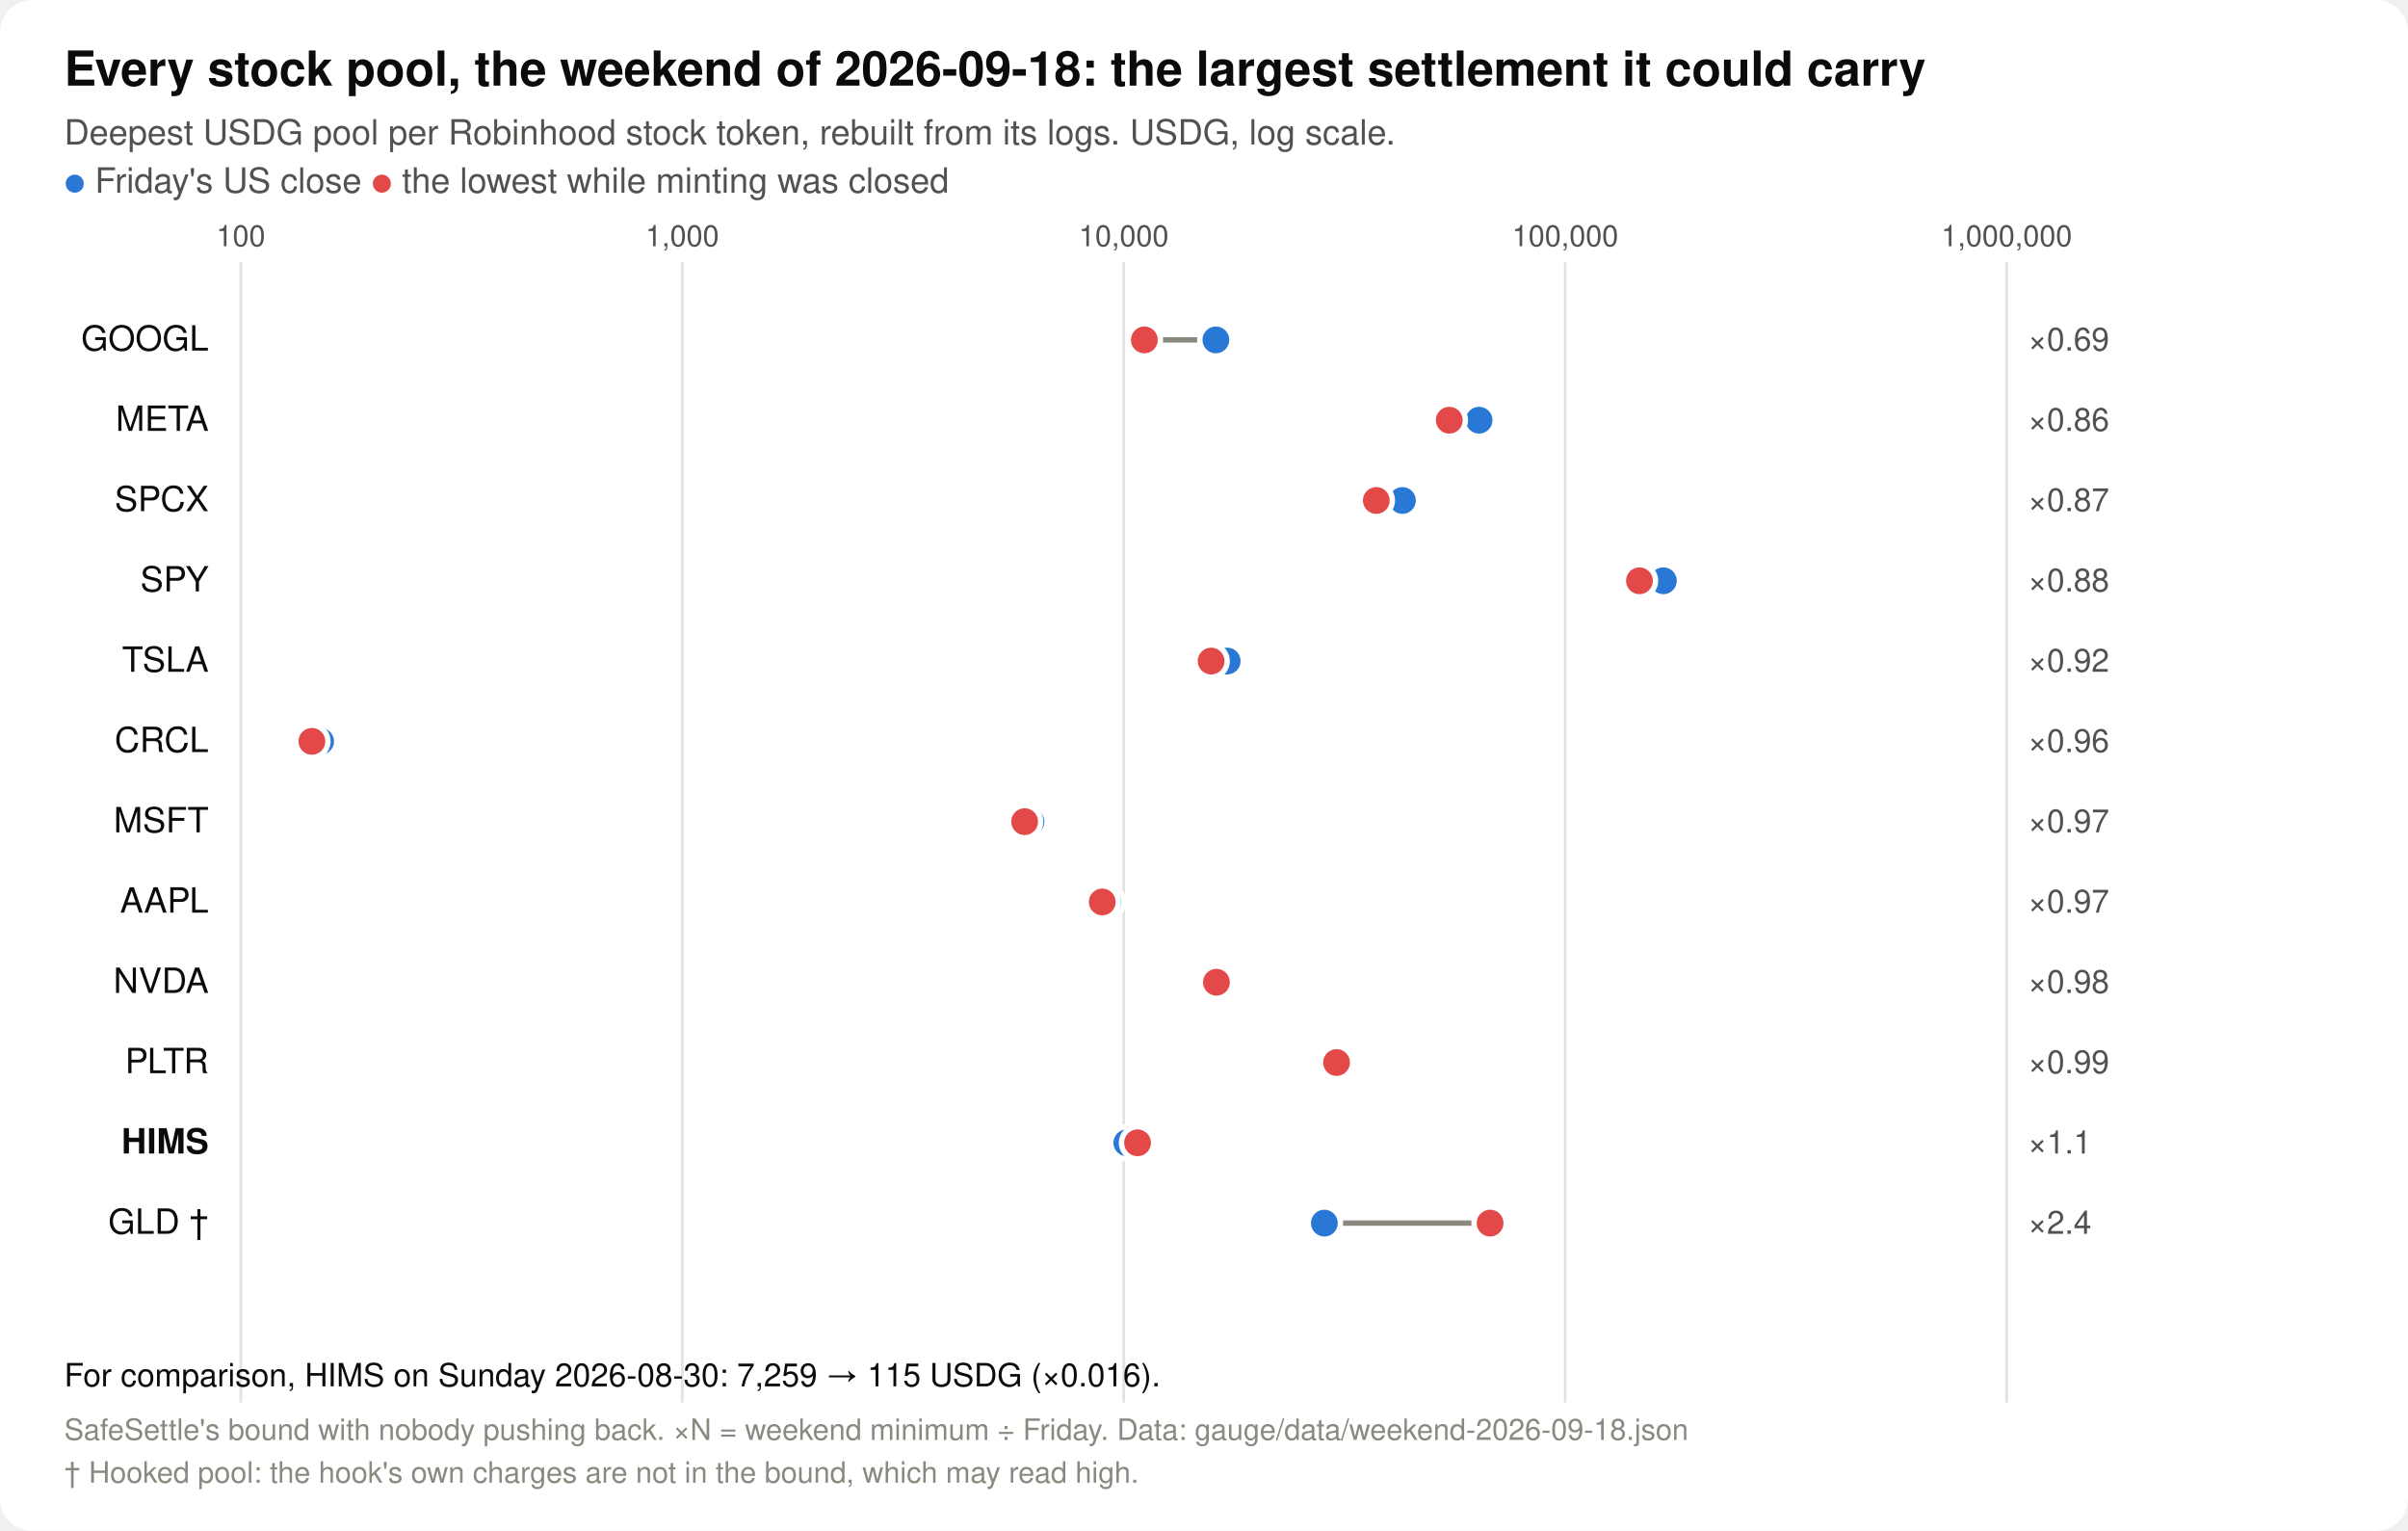
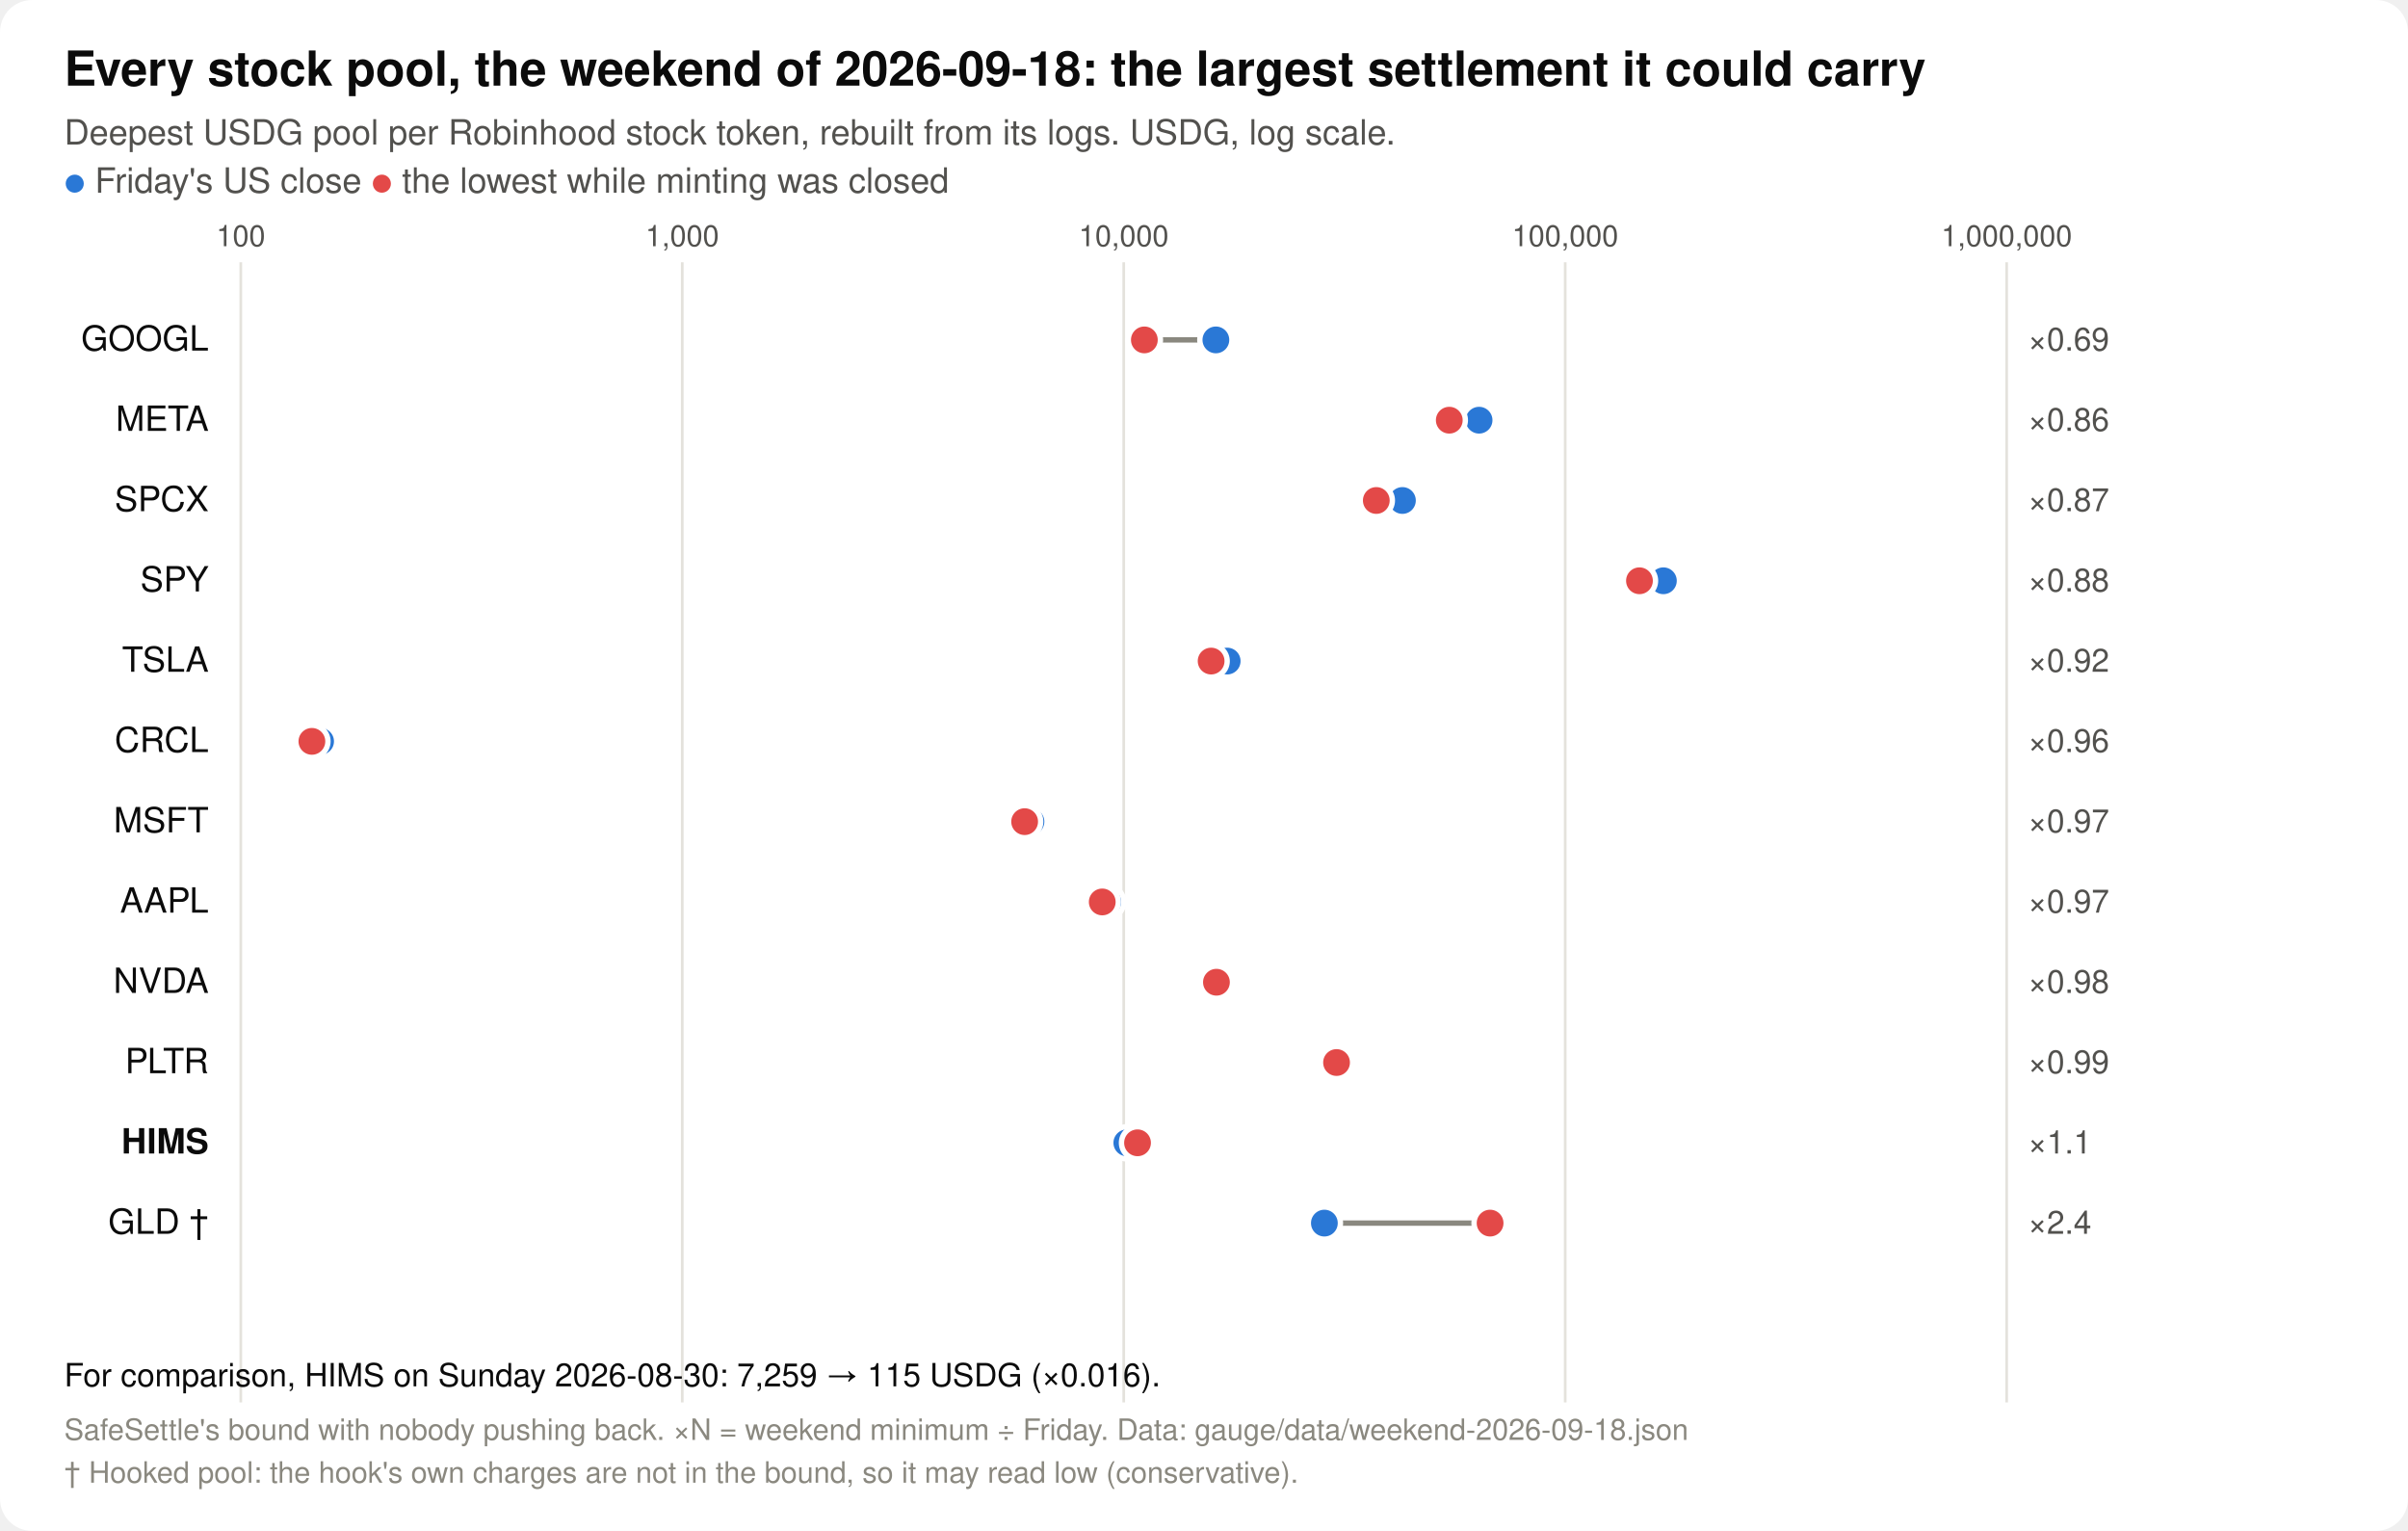
<svg xmlns="http://www.w3.org/2000/svg" viewBox="0 0 900 572" width="900" height="572" font-family="-apple-system,Segoe UI,Helvetica,Arial,sans-serif">
  <rect width="900" height="572" rx="12" fill="#ffffff" />
  <text x="24" y="32" font-size="18" font-weight="700" fill="#0b0b0b">Every stock pool, the weekend of 2026-09-18: the largest settlement it could carry</text>
  <text x="24" y="54" font-size="13" fill="#52514e">Deepest USDG pool per Robinhood stock token, rebuilt from its logs. USDG, log scale.</text>
  <text x="24" y="72" font-size="13" fill="#52514e">
    <tspan fill="#2a78d6" font-weight="700">●</tspan> Friday's US close   <tspan fill="#e34948" font-weight="700">●</tspan> the lowest while minting was closed</text>
  <line x1="90" x2="90" y1="98" y2="524" stroke="#e4e2dc" />
  <text x="90" y="92" font-size="11" text-anchor="middle" fill="#52514e">100</text>
  <line x1="255" x2="255" y1="98" y2="524" stroke="#e4e2dc" />
  <text x="255" y="92" font-size="11" text-anchor="middle" fill="#52514e">1,000</text>
  <line x1="420" x2="420" y1="98" y2="524" stroke="#e4e2dc" />
  <text x="420" y="92" font-size="11" text-anchor="middle" fill="#52514e">10,000</text>
  <line x1="585" x2="585" y1="98" y2="524" stroke="#e4e2dc" />
  <text x="585" y="92" font-size="11" text-anchor="middle" fill="#52514e">100,000</text>
  <line x1="750" x2="750" y1="98" y2="524" stroke="#e4e2dc" />
  <text x="750" y="92" font-size="11" text-anchor="middle" fill="#52514e">1,000,000</text>
  <text x="78" y="131" font-size="13" text-anchor="end" font-weight="500" fill="#0b0b0b">GOOGL</text>
  <line x1="454.44" x2="427.709" y1="127" y2="127" stroke="#8a887f" stroke-width="2" />
  <circle cx="454.44" cy="127" r="6" fill="#2a78d6" stroke="#ffffff" stroke-width="2" />
  <circle cx="427.709" cy="127" r="6" fill="#e34948" stroke="#ffffff" stroke-width="2" />
  <text x="758" y="131" font-size="12" fill="#52514e">×0.69</text>
  <text x="78" y="161" font-size="13" text-anchor="end" font-weight="500" fill="#0b0b0b">META</text>
  <line x1="552.811" x2="541.675" y1="157" y2="157" stroke="#8a887f" stroke-width="2" />
  <circle cx="552.811" cy="157" r="6" fill="#2a78d6" stroke="#ffffff" stroke-width="2" />
  <circle cx="541.675" cy="157" r="6" fill="#e34948" stroke="#ffffff" stroke-width="2" />
  <text x="758" y="161" font-size="12" fill="#52514e">×0.86</text>
  <text x="78" y="191" font-size="13" text-anchor="end" font-weight="500" fill="#0b0b0b">SPCX</text>
  <line x1="524.163" x2="514.401" y1="187" y2="187" stroke="#8a887f" stroke-width="2" />
  <circle cx="524.163" cy="187" r="6" fill="#2a78d6" stroke="#ffffff" stroke-width="2" />
  <circle cx="514.401" cy="187" r="6" fill="#e34948" stroke="#ffffff" stroke-width="2" />
  <text x="758" y="191" font-size="12" fill="#52514e">×0.87</text>
  <text x="78" y="221" font-size="13" text-anchor="end" font-weight="500" fill="#0b0b0b">SPY</text>
  <line x1="621.699" x2="612.757" y1="217" y2="217" stroke="#8a887f" stroke-width="2" />
  <circle cx="621.699" cy="217" r="6" fill="#2a78d6" stroke="#ffffff" stroke-width="2" />
  <circle cx="612.757" cy="217" r="6" fill="#e34948" stroke="#ffffff" stroke-width="2" />
  <text x="758" y="221" font-size="12" fill="#52514e">×0.88</text>
  <text x="78" y="251" font-size="13" text-anchor="end" font-weight="500" fill="#0b0b0b">TSLA</text>
  <line x1="458.663" x2="452.663" y1="247" y2="247" stroke="#8a887f" stroke-width="2" />
  <circle cx="458.663" cy="247" r="6" fill="#2a78d6" stroke="#ffffff" stroke-width="2" />
  <circle cx="452.663" cy="247" r="6" fill="#e34948" stroke="#ffffff" stroke-width="2" />
  <text x="758" y="251" font-size="12" fill="#52514e">×0.92</text>
  <text x="78" y="281" font-size="13" text-anchor="end" font-weight="500" fill="#0b0b0b">CRCL</text>
  <line x1="119.821" x2="116.572" y1="277" y2="277" stroke="#8a887f" stroke-width="2" />
  <circle cx="119.821" cy="277" r="6" fill="#2a78d6" stroke="#ffffff" stroke-width="2" />
  <circle cx="116.572" cy="277" r="6" fill="#e34948" stroke="#ffffff" stroke-width="2" />
  <text x="758" y="281" font-size="12" fill="#52514e">×0.96</text>
  <text x="78" y="311" font-size="13" text-anchor="end" font-weight="500" fill="#0b0b0b">MSFT</text>
  <line x1="385.328" x2="382.962" y1="307" y2="307" stroke="#8a887f" stroke-width="2" />
  <circle cx="385.328" cy="307" r="6" fill="#2a78d6" stroke="#ffffff" stroke-width="2" />
  <circle cx="382.962" cy="307" r="6" fill="#e34948" stroke="#ffffff" stroke-width="2" />
  <text x="758" y="311" font-size="12" fill="#52514e">×0.97</text>
  <text x="78" y="341" font-size="13" text-anchor="end" font-weight="500" fill="#0b0b0b">AAPL</text>
  <line x1="414.026" x2="411.969" y1="337" y2="337" stroke="#8a887f" stroke-width="2" />
  <circle cx="414.026" cy="337" r="6" fill="#2a78d6" stroke="#ffffff" stroke-width="2" />
  <circle cx="411.969" cy="337" r="6" fill="#e34948" stroke="#ffffff" stroke-width="2" />
  <text x="758" y="341" font-size="12" fill="#52514e">×0.97</text>
  <text x="78" y="371" font-size="13" text-anchor="end" font-weight="500" fill="#0b0b0b">NVDA</text>
  <line x1="455.902" x2="454.649" y1="367" y2="367" stroke="#8a887f" stroke-width="2" />
  <circle cx="455.902" cy="367" r="6" fill="#2a78d6" stroke="#ffffff" stroke-width="2" />
  <circle cx="454.649" cy="367" r="6" fill="#e34948" stroke="#ffffff" stroke-width="2" />
  <text x="758" y="371" font-size="12" fill="#52514e">×0.98</text>
  <text x="78" y="401" font-size="13" text-anchor="end" font-weight="500" fill="#0b0b0b">PLTR</text>
  <line x1="500.296" x2="499.54" y1="397" y2="397" stroke="#8a887f" stroke-width="2" />
  <circle cx="500.296" cy="397" r="6" fill="#2a78d6" stroke="#ffffff" stroke-width="2" />
  <circle cx="499.54" cy="397" r="6" fill="#e34948" stroke="#ffffff" stroke-width="2" />
  <text x="758" y="401" font-size="12" fill="#52514e">×0.99</text>
  <text x="78" y="431" font-size="13" text-anchor="end" font-weight="700" fill="#0b0b0b">HIMS</text>
  <line x1="421.156" x2="425.156" y1="427" y2="427" stroke="#8a887f" stroke-width="2" />
  <circle cx="421.156" cy="427" r="6" fill="#2a78d6" stroke="#ffffff" stroke-width="2" />
  <circle cx="425.156" cy="427" r="6" fill="#e34948" stroke="#ffffff" stroke-width="2" />
  <text x="758" y="431" font-size="12" fill="#52514e">×1.1</text>
  <text x="78" y="461" font-size="13" text-anchor="end" font-weight="500" fill="#0b0b0b">GLD †</text>
  <line x1="494.989" x2="556.929" y1="457" y2="457" stroke="#8a887f" stroke-width="2" />
  <circle cx="494.989" cy="457" r="6" fill="#2a78d6" stroke="#ffffff" stroke-width="2" />
  <circle cx="556.929" cy="457" r="6" fill="#e34948" stroke="#ffffff" stroke-width="2" />
  <text x="758" y="461" font-size="12" fill="#52514e">×2.4</text>
  <text x="24" y="518" font-size="12" fill="#0b0b0b">For comparison, HIMS on Sunday 2026-08-30: 7,259 → 115 USDG (×0.016).</text>
  <text x="24" y="538" font-size="11" fill="#8a887f">SafeSettle's bound with nobody pushing back. ×N = weekend minimum ÷ Friday. Data: gauge/data/weekend-2026-09-18.json</text>
-   <text x="24" y="554" font-size="11" fill="#8a887f">† Hooked pool: the hook's own charges are not in the bound, which may read high.</text>
+   <text x="24" y="554" font-size="11" fill="#8a887f">† Hooked pool: the hook's own charges are not in the bound, so it may read low (conservative).</text>
</svg>
